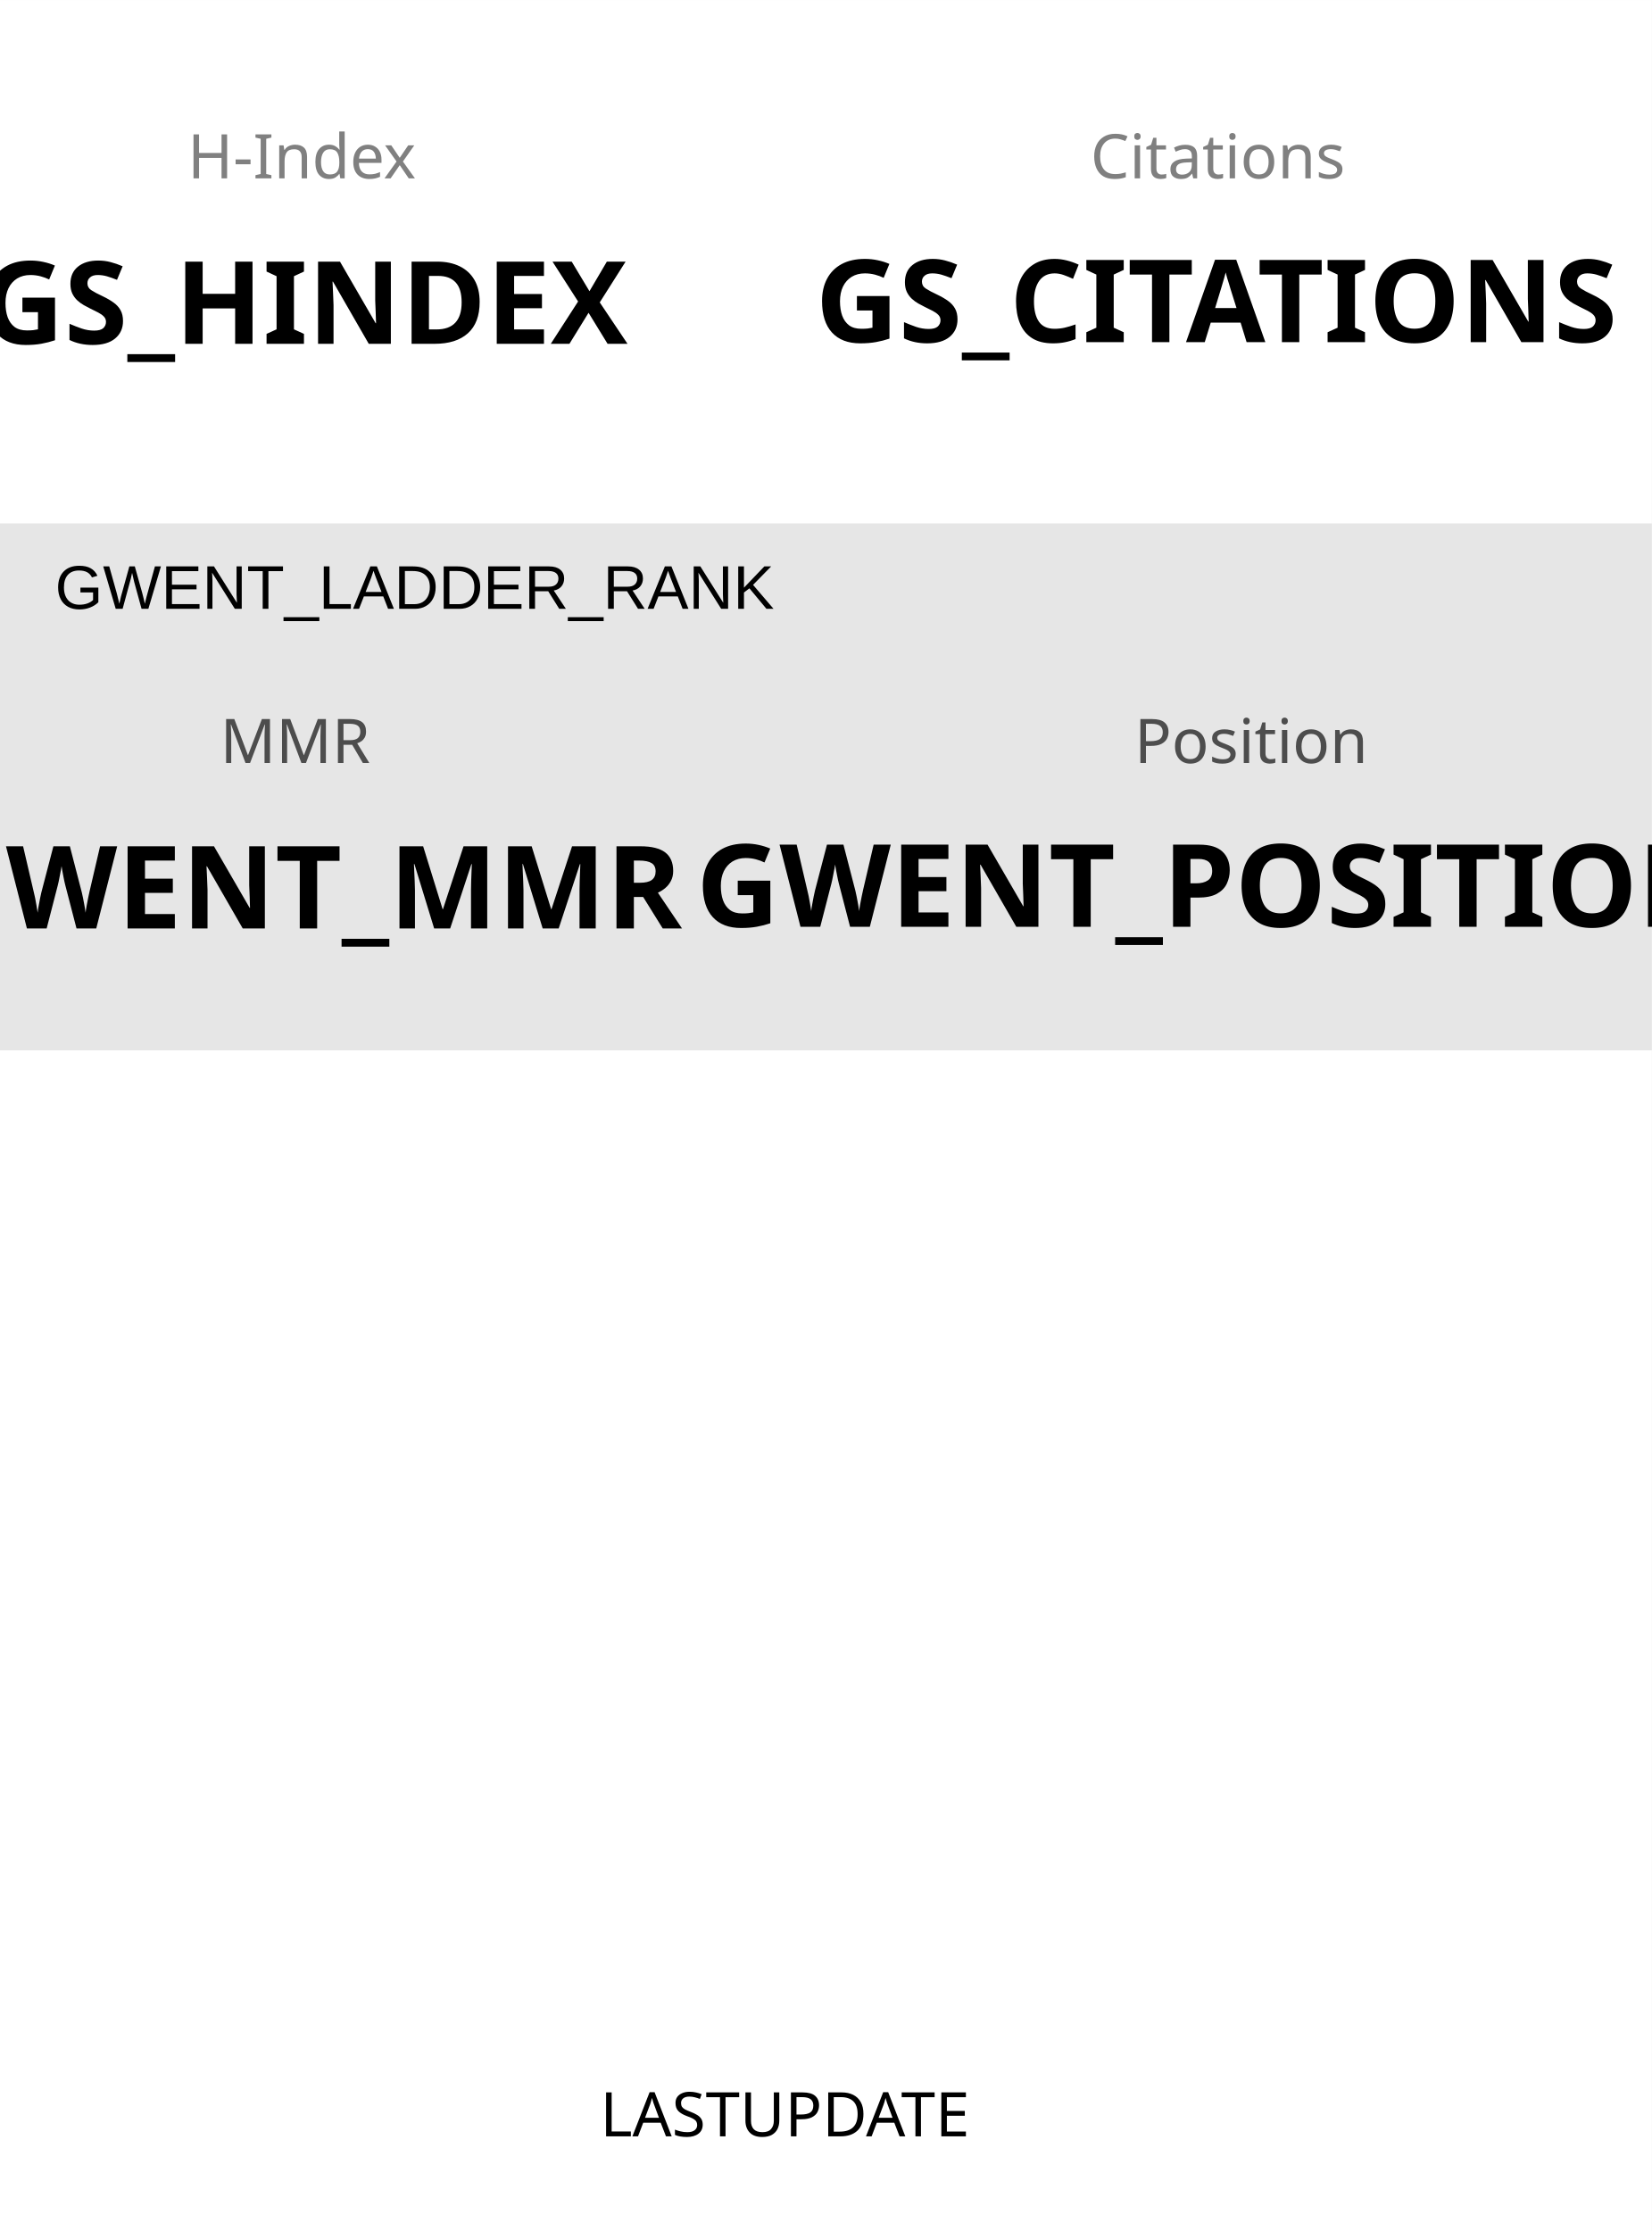
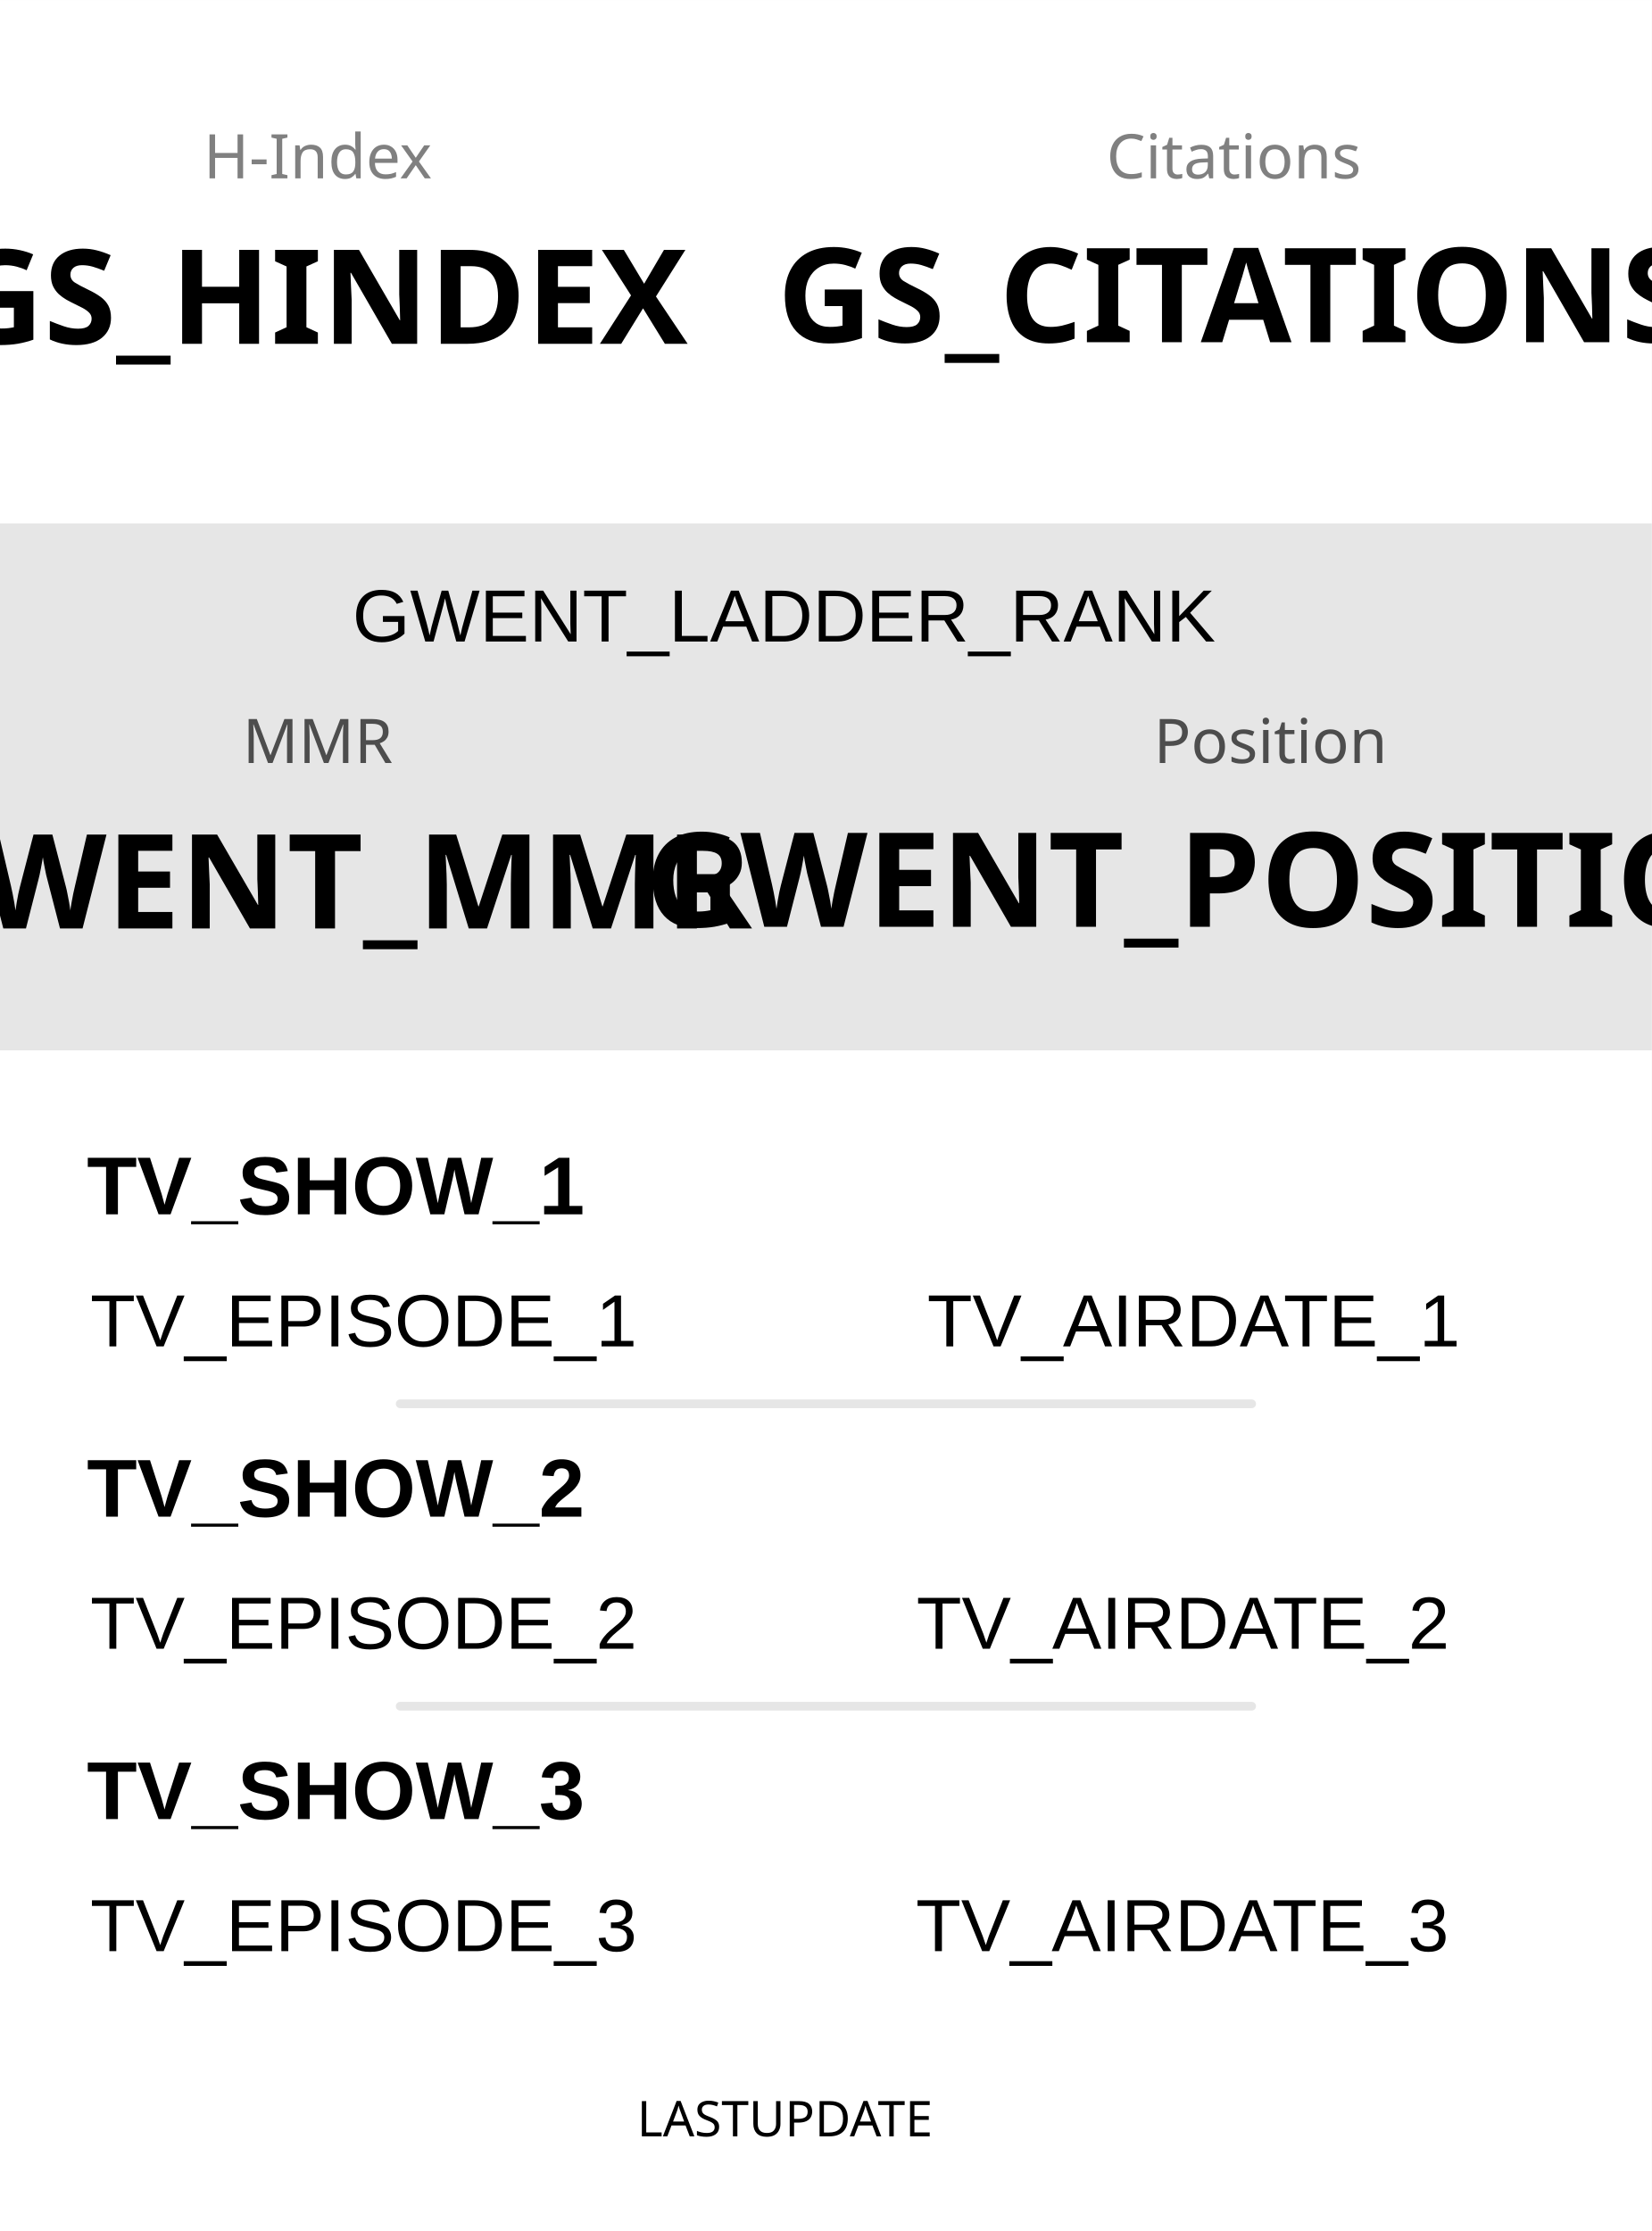
<svg xmlns="http://www.w3.org/2000/svg" width="1072" height="1448" viewBox="0 0 283.633 383.117" version="1.1" id="svg8">
  <defs id="defs2" />
  <g id="layer1" transform="translate(0,86.11669)" style="display:inline">
    <rect style="fill:#ffffff;fill-opacity:1;stroke:none;stroke-width:0.348;stroke-miterlimit:4;stroke-dasharray:none;stroke-opacity:1" id="rect815" width="283.633" height="383.117" x="0" y="-86.107" />
  </g>
  <g id="layer2">
    <rect style="fill:#e6e6e6;fill-opacity:1;stroke:none;stroke-width:0.218;stroke-miterlimit:4;stroke-dasharray:none;stroke-opacity:1" id="rect818" width="283.633" height="90.488" x="0" y="89.883" />
-     <text xml:space="preserve" style="font-style:normal;font-weight:normal;font-size:10.583px;line-height:1.25;font-family:sans-serif;letter-spacing:0px;word-spacing:0px;fill:#000000;fill-opacity:1;stroke:none;stroke-width:0.265" x="9.449" y="104.548" id="text822">
-       <tspan id="tspan820" x="9.449" y="104.548" style="font-style:normal;font-variant:normal;font-weight:normal;font-stretch:normal;font-family:Arial;-inkscape-font-specification:Arial;stroke-width:0.265">GWENT_LADDER_RANK</tspan>
+     <text xml:space="preserve" style="font-style:normal;font-weight:normal;font-size:10.583px;line-height:1.25;font-family:sans-serif;text-align:center;letter-spacing:0px;word-spacing:0px;text-anchor:middle;fill:#000000;fill-opacity:1;stroke:none;stroke-width:0.265" x="141.497" y="110.167" id="text822">
+       <tspan id="tspan820" x="141.497" y="110.167" style="font-style:normal;font-variant:normal;font-weight:normal;font-stretch:normal;font-size:12.7px;font-family:Arial;-inkscape-font-specification:Arial;text-align:center;text-anchor:middle;stroke-width:0.265">GWENT_LADDER_RANK</tspan>
    </text>
-     <g id="g975" transform="translate(11.08231)">
-       <text id="text844" y="30.631" x="207.661" style="font-style:normal;font-weight:normal;font-size:10.583px;line-height:1.25;font-family:sans-serif;letter-spacing:0px;word-spacing:0px;fill:#808080;fill-opacity:1;stroke:none;stroke-width:0.265" xml:space="preserve">
-         <tspan id="tspan864" style="text-align:center;text-anchor:middle;fill:#808080;stroke-width:0.265" y="30.631" x="207.661">Citations</tspan>
+     <text xml:space="preserve" style="font-style:normal;font-weight:normal;font-size:10.583px;line-height:1.25;font-family:sans-serif;letter-spacing:0px;word-spacing:0px;fill:#808080;fill-opacity:1;stroke:none;stroke-width:0.265" x="218.743" y="30.631" id="text844">
+       <tspan x="218.743" y="30.631" style="text-align:center;text-anchor:middle;fill:#808080;stroke-width:0.265" id="tspan864">Citations</tspan>
+     </text>
+     <text xml:space="preserve" style="font-style:normal;font-weight:normal;font-size:10.583px;line-height:1.25;font-family:sans-serif;letter-spacing:0px;word-spacing:0px;fill:#808080;fill-opacity:1;stroke:none;stroke-width:0.265" x="61.448" y="30.631" id="text844-1">
+       <tspan id="tspan842-6" x="61.448" y="30.631" style="text-align:center;text-anchor:middle;fill:#808080;stroke-width:0.265">H-Index</tspan>
+     </text>
+     <text xml:space="preserve" style="font-style:normal;font-weight:normal;font-size:10.583px;line-height:1.25;font-family:sans-serif;letter-spacing:0px;word-spacing:0px;fill:#000000;fill-opacity:1;stroke:none;stroke-width:0.265" x="61.505" y="59.04" id="text870">
+       <tspan x="61.505" y="59.04" style="font-weight:bold;font-size:22.578px;text-align:center;text-anchor:middle;stroke-width:0.265" id="tspan872">GS_HINDEX</tspan>
+     </text>
+     <text xml:space="preserve" style="font-style:normal;font-weight:normal;font-size:10.583px;line-height:1.25;font-family:sans-serif;letter-spacing:0px;word-spacing:0px;fill:#000000;fill-opacity:1;stroke:none;stroke-width:0.265" x="219.016" y="58.76" id="text870-7">
+       <tspan x="219.016" y="58.76" style="font-weight:bold;font-size:22.578px;text-align:center;text-anchor:middle;stroke-width:0.265" id="tspan872-1">GS_CITATIONS</tspan>
+     </text>
+     <text xml:space="preserve" style="font-style:normal;font-weight:normal;font-size:10.583px;line-height:1.25;font-family:sans-serif;letter-spacing:0px;word-spacing:0px;fill:#4d4d4d;fill-opacity:1;stroke:none;stroke-width:0.265" x="198.106" y="131.028" id="text844-4">
+       <tspan x="198.106" y="131.028" style="fill:#4d4d4d;stroke-width:0.265" id="tspan864-6">Position</tspan>
+     </text>
+     <text xml:space="preserve" style="font-style:normal;font-weight:normal;font-size:10.583px;line-height:1.25;font-family:sans-serif;letter-spacing:0px;word-spacing:0px;fill:#4d4d4d;fill-opacity:1;stroke:none;stroke-width:0.265" x="61.43" y="131.028" id="text844-1-8">
+       <tspan id="tspan842-6-6" x="61.43" y="131.028" style="text-align:center;text-anchor:middle;fill:#4d4d4d;stroke-width:0.265">MMR</tspan>
+     </text>
+     <text xml:space="preserve" style="font-style:normal;font-weight:normal;font-size:10.583px;line-height:1.25;font-family:sans-serif;letter-spacing:0px;word-spacing:0px;fill:#000000;fill-opacity:1;stroke:none;stroke-width:0.265" x="61.496" y="159.437" id="text870-2">
+       <tspan x="61.496" y="159.437" style="font-weight:bold;font-size:22.578px;text-align:center;text-anchor:middle;stroke-width:0.265" id="tspan872-9">GWENT_MMR</tspan>
+     </text>
+     <text xml:space="preserve" style="font-style:normal;font-weight:normal;font-size:10.583px;line-height:1.25;font-family:sans-serif;letter-spacing:0px;word-spacing:0px;fill:#000000;fill-opacity:1;stroke:none;stroke-width:0.265" x="219.204" y="159.157" id="text870-7-8">
+       <tspan x="219.204" y="159.157" style="font-weight:bold;font-size:22.578px;text-align:center;text-anchor:middle;stroke-width:0.265" id="tspan872-1-4">GWENT_POSITION</tspan>
+     </text>
+     <text xml:space="preserve" style="font-style:normal;font-weight:normal;font-size:10.583px;line-height:1.25;font-family:sans-serif;text-align:end;letter-spacing:0px;word-spacing:0px;text-anchor:end;fill:#000000;fill-opacity:1;stroke:none;stroke-width:0.265" x="141.641" y="366.864" id="text837">
+       <tspan id="tspan835" x="141.641" y="366.864" style="text-align:center;text-anchor:middle;stroke-width:0.265;font-size:8.467px">LASTUPDATE</tspan>
+     </text>
+     <g id="g1019" transform="translate(0,-1.058323)">
+       <text id="text822-8" y="209.585" x="14.918" style="font-style:normal;font-weight:normal;font-size:10.583px;line-height:1.25;font-family:sans-serif;letter-spacing:0px;word-spacing:0px;fill:#000000;fill-opacity:1;stroke:none;stroke-width:0.265" xml:space="preserve">
+         <tspan style="font-style:normal;font-variant:normal;font-weight:bold;font-stretch:normal;font-size:14.111px;font-family:Arial;-inkscape-font-specification:'Arial Bold';stroke-width:0.265" y="209.585" x="14.918" id="tspan820-6">TV_SHOW_1</tspan>
      </text>
-       <text id="text844-1" y="30.631" x="50.366" style="font-style:normal;font-weight:normal;font-size:10.583px;line-height:1.25;font-family:sans-serif;letter-spacing:0px;word-spacing:0px;fill:#808080;fill-opacity:1;stroke:none;stroke-width:0.265" xml:space="preserve">
-         <tspan style="text-align:center;text-anchor:middle;fill:#808080;stroke-width:0.265" y="30.631" x="50.366" id="tspan842-6">H-Index</tspan>
+       <text id="text822-8-0" y="232.266" x="15.502" style="font-style:normal;font-weight:normal;font-size:10.583px;line-height:1.25;font-family:sans-serif;letter-spacing:0px;word-spacing:0px;fill:#000000;fill-opacity:1;stroke:none;stroke-width:0.265" xml:space="preserve">
+         <tspan style="font-style:normal;font-variant:normal;font-weight:normal;font-stretch:normal;font-size:12.7px;font-family:Arial;-inkscape-font-specification:'Arial Bold';stroke-width:0.265" y="232.266" x="15.502" id="tspan820-6-7">TV_EPISODE_1</tspan>
      </text>
-       <text id="text870" y="59.04" x="50.785" style="font-style:normal;font-weight:normal;font-size:10.583px;line-height:1.25;font-family:sans-serif;letter-spacing:0px;word-spacing:0px;fill:#000000;fill-opacity:1;stroke:none;stroke-width:0.265" xml:space="preserve">
-         <tspan id="tspan872" style="font-weight:bold;font-size:19.756px;text-align:center;text-anchor:middle;stroke-width:0.265" y="59.04" x="50.785">GS_HINDEX</tspan>
-       </text>
-       <text id="text870-7" y="58.76" x="207.403" style="font-style:normal;font-weight:normal;font-size:10.583px;line-height:1.25;font-family:sans-serif;letter-spacing:0px;word-spacing:0px;fill:#000000;fill-opacity:1;stroke:none;stroke-width:0.265" xml:space="preserve">
-         <tspan id="tspan872-1" style="font-weight:bold;font-size:19.756px;text-align:center;text-anchor:middle;stroke-width:0.265" y="58.76" x="207.403">GS_CITATIONS</tspan>
+       <text id="text822-8-0-7" y="232.266" x="269.994" style="font-style:normal;font-weight:normal;font-size:10.583px;line-height:1.25;font-family:sans-serif;letter-spacing:0px;word-spacing:0px;fill:#000000;fill-opacity:1;stroke:none;stroke-width:0.265" xml:space="preserve">
+         <tspan style="font-style:normal;font-variant:normal;font-weight:normal;font-stretch:normal;font-size:12.7px;font-family:Arial;-inkscape-font-specification:'Arial Bold';text-align:end;text-anchor:end;stroke-width:0.265" y="232.266" x="269.994" id="tspan820-6-7-6">TV_AIRDATE_1</tspan>
      </text>
    </g>
-     <g id="g985" transform="translate(9.953179)">
-       <text id="text844-4" y="131.028" x="184.83" style="font-style:normal;font-weight:normal;font-size:10.583px;line-height:1.25;font-family:sans-serif;letter-spacing:0px;word-spacing:0px;fill:#4d4d4d;fill-opacity:1;stroke:none;stroke-width:0.265" xml:space="preserve">
-         <tspan id="tspan864-6" style="fill:#4d4d4d;stroke-width:0.265" y="131.028" x="184.83">Position</tspan>
+     <g id="g1027" transform="translate(0,2.0895526e-5)">
+       <text id="text822-8-06" y="260.454" x="14.918" style="font-style:normal;font-weight:normal;font-size:10.583px;line-height:1.25;font-family:sans-serif;letter-spacing:0px;word-spacing:0px;fill:#000000;fill-opacity:1;stroke:none;stroke-width:0.265" xml:space="preserve">
+         <tspan style="font-style:normal;font-variant:normal;font-weight:bold;font-stretch:normal;font-size:14.111px;font-family:Arial;-inkscape-font-specification:'Arial Bold';stroke-width:0.265" y="260.454" x="14.918" id="tspan820-6-2">TV_SHOW_2</tspan>
      </text>
-       <text id="text844-1-8" y="131.028" x="50.366" style="font-style:normal;font-weight:normal;font-size:10.583px;line-height:1.25;font-family:sans-serif;letter-spacing:0px;word-spacing:0px;fill:#4d4d4d;fill-opacity:1;stroke:none;stroke-width:0.265" xml:space="preserve">
-         <tspan style="text-align:center;text-anchor:middle;fill:#4d4d4d;stroke-width:0.265" y="131.028" x="50.366" id="tspan842-6-6">MMR</tspan>
+       <text id="text822-8-0-1" y="283.135" x="15.502" style="font-style:normal;font-weight:normal;font-size:10.583px;line-height:1.25;font-family:sans-serif;letter-spacing:0px;word-spacing:0px;fill:#000000;fill-opacity:1;stroke:none;stroke-width:0.265" xml:space="preserve">
+         <tspan style="font-style:normal;font-variant:normal;font-weight:normal;font-stretch:normal;font-size:12.7px;font-family:Arial;-inkscape-font-specification:'Arial Bold';stroke-width:0.265" y="283.135" x="15.502" id="tspan820-6-7-8">TV_EPISODE_2</tspan>
      </text>
-       <text id="text870-2" y="159.437" x="51.598" style="font-style:normal;font-weight:normal;font-size:10.583px;line-height:1.25;font-family:sans-serif;letter-spacing:0px;word-spacing:0px;fill:#000000;fill-opacity:1;stroke:none;stroke-width:0.265" xml:space="preserve">
-         <tspan id="tspan872-9" style="font-weight:bold;font-size:19.756px;text-align:center;text-anchor:middle;stroke-width:0.265" y="159.437" x="51.598">GWENT_MMR</tspan>
-       </text>
-       <text id="text870-7-8" y="159.157" x="208.08" style="font-style:normal;font-weight:normal;font-size:10.583px;line-height:1.25;font-family:sans-serif;letter-spacing:0px;word-spacing:0px;fill:#000000;fill-opacity:1;stroke:none;stroke-width:0.265" xml:space="preserve">
-         <tspan id="tspan872-1-4" style="font-weight:bold;font-size:19.756px;text-align:center;text-anchor:middle;stroke-width:0.265" y="159.157" x="208.08">GWENT_POSITION</tspan>
+       <text id="text822-8-0-7-7" y="283.135" x="268.147" style="font-style:normal;font-weight:normal;font-size:10.583px;line-height:1.25;font-family:sans-serif;letter-spacing:0px;word-spacing:0px;fill:#000000;fill-opacity:1;stroke:none;stroke-width:0.265" xml:space="preserve">
+         <tspan style="font-style:normal;font-variant:normal;font-weight:normal;font-stretch:normal;font-size:12.7px;font-family:Arial;-inkscape-font-specification:'Arial Bold';text-align:end;text-anchor:end;stroke-width:0.265" y="283.135" x="268.147" id="tspan820-6-7-6-2">TV_AIRDATE_2</tspan>
      </text>
    </g>
-     <text xml:space="preserve" style="font-style:normal;font-weight:normal;font-size:10.583px;line-height:1.25;font-family:sans-serif;text-align:end;letter-spacing:0px;word-spacing:0px;text-anchor:end;fill:#000000;fill-opacity:1;stroke:none;stroke-width:0.265" x="141.641" y="366.864" id="text837">
-       <tspan id="tspan835" x="141.641" y="366.864" style="text-align:center;text-anchor:middle;stroke-width:0.265">LASTUPDATE</tspan>
-     </text>
+     <g id="g1035" transform="translate(0,1.058334)">
+       <text id="text822-8-7" y="311.324" x="14.918" style="font-style:normal;font-weight:normal;font-size:10.583px;line-height:1.25;font-family:sans-serif;letter-spacing:0px;word-spacing:0px;fill:#000000;fill-opacity:1;stroke:none;stroke-width:0.265" xml:space="preserve">
+         <tspan style="font-style:normal;font-variant:normal;font-weight:bold;font-stretch:normal;font-size:14.111px;font-family:Arial;-inkscape-font-specification:'Arial Bold';stroke-width:0.265" y="311.324" x="14.918" id="tspan820-6-8">TV_SHOW_3</tspan>
+       </text>
+       <text id="text822-8-0-13" y="334.005" x="15.502" style="font-style:normal;font-weight:normal;font-size:10.583px;line-height:1.25;font-family:sans-serif;letter-spacing:0px;word-spacing:0px;fill:#000000;fill-opacity:1;stroke:none;stroke-width:0.265" xml:space="preserve">
+         <tspan style="font-style:normal;font-variant:normal;font-weight:normal;font-stretch:normal;font-size:12.7px;font-family:Arial;-inkscape-font-specification:'Arial Bold';stroke-width:0.265" y="334.005" x="15.502" id="tspan820-6-7-1">TV_EPISODE_3</tspan>
+       </text>
+       <text id="text822-8-0-7-5" y="334.005" x="268.044" style="font-style:normal;font-weight:normal;font-size:10.583px;line-height:1.25;font-family:sans-serif;letter-spacing:0px;word-spacing:0px;fill:#000000;fill-opacity:1;stroke:none;stroke-width:0.265" xml:space="preserve">
+         <tspan style="font-style:normal;font-variant:normal;font-weight:normal;font-stretch:normal;font-size:12.7px;font-family:Arial;-inkscape-font-specification:'Arial Bold';text-align:end;text-anchor:end;stroke-width:0.265" y="334.005" x="268.044" id="tspan820-6-7-6-5">TV_AIRDATE_3</tspan>
+       </text>
+     </g>
+     <path style="fill:none;stroke:#e6e6e6;stroke-width:1.5;stroke-linecap:round;stroke-linejoin:miter;stroke-miterlimit:4;stroke-dasharray:none;stroke-opacity:1" d="M 68.718,241.069 H 214.915" id="path1037" />
+     <path style="fill:none;stroke:#e6e6e6;stroke-width:1.5;stroke-linecap:round;stroke-linejoin:miter;stroke-miterlimit:4;stroke-dasharray:none;stroke-opacity:1" d="M 68.718,292.997 H 214.915" id="path1037-4" />
  </g>
</svg>
